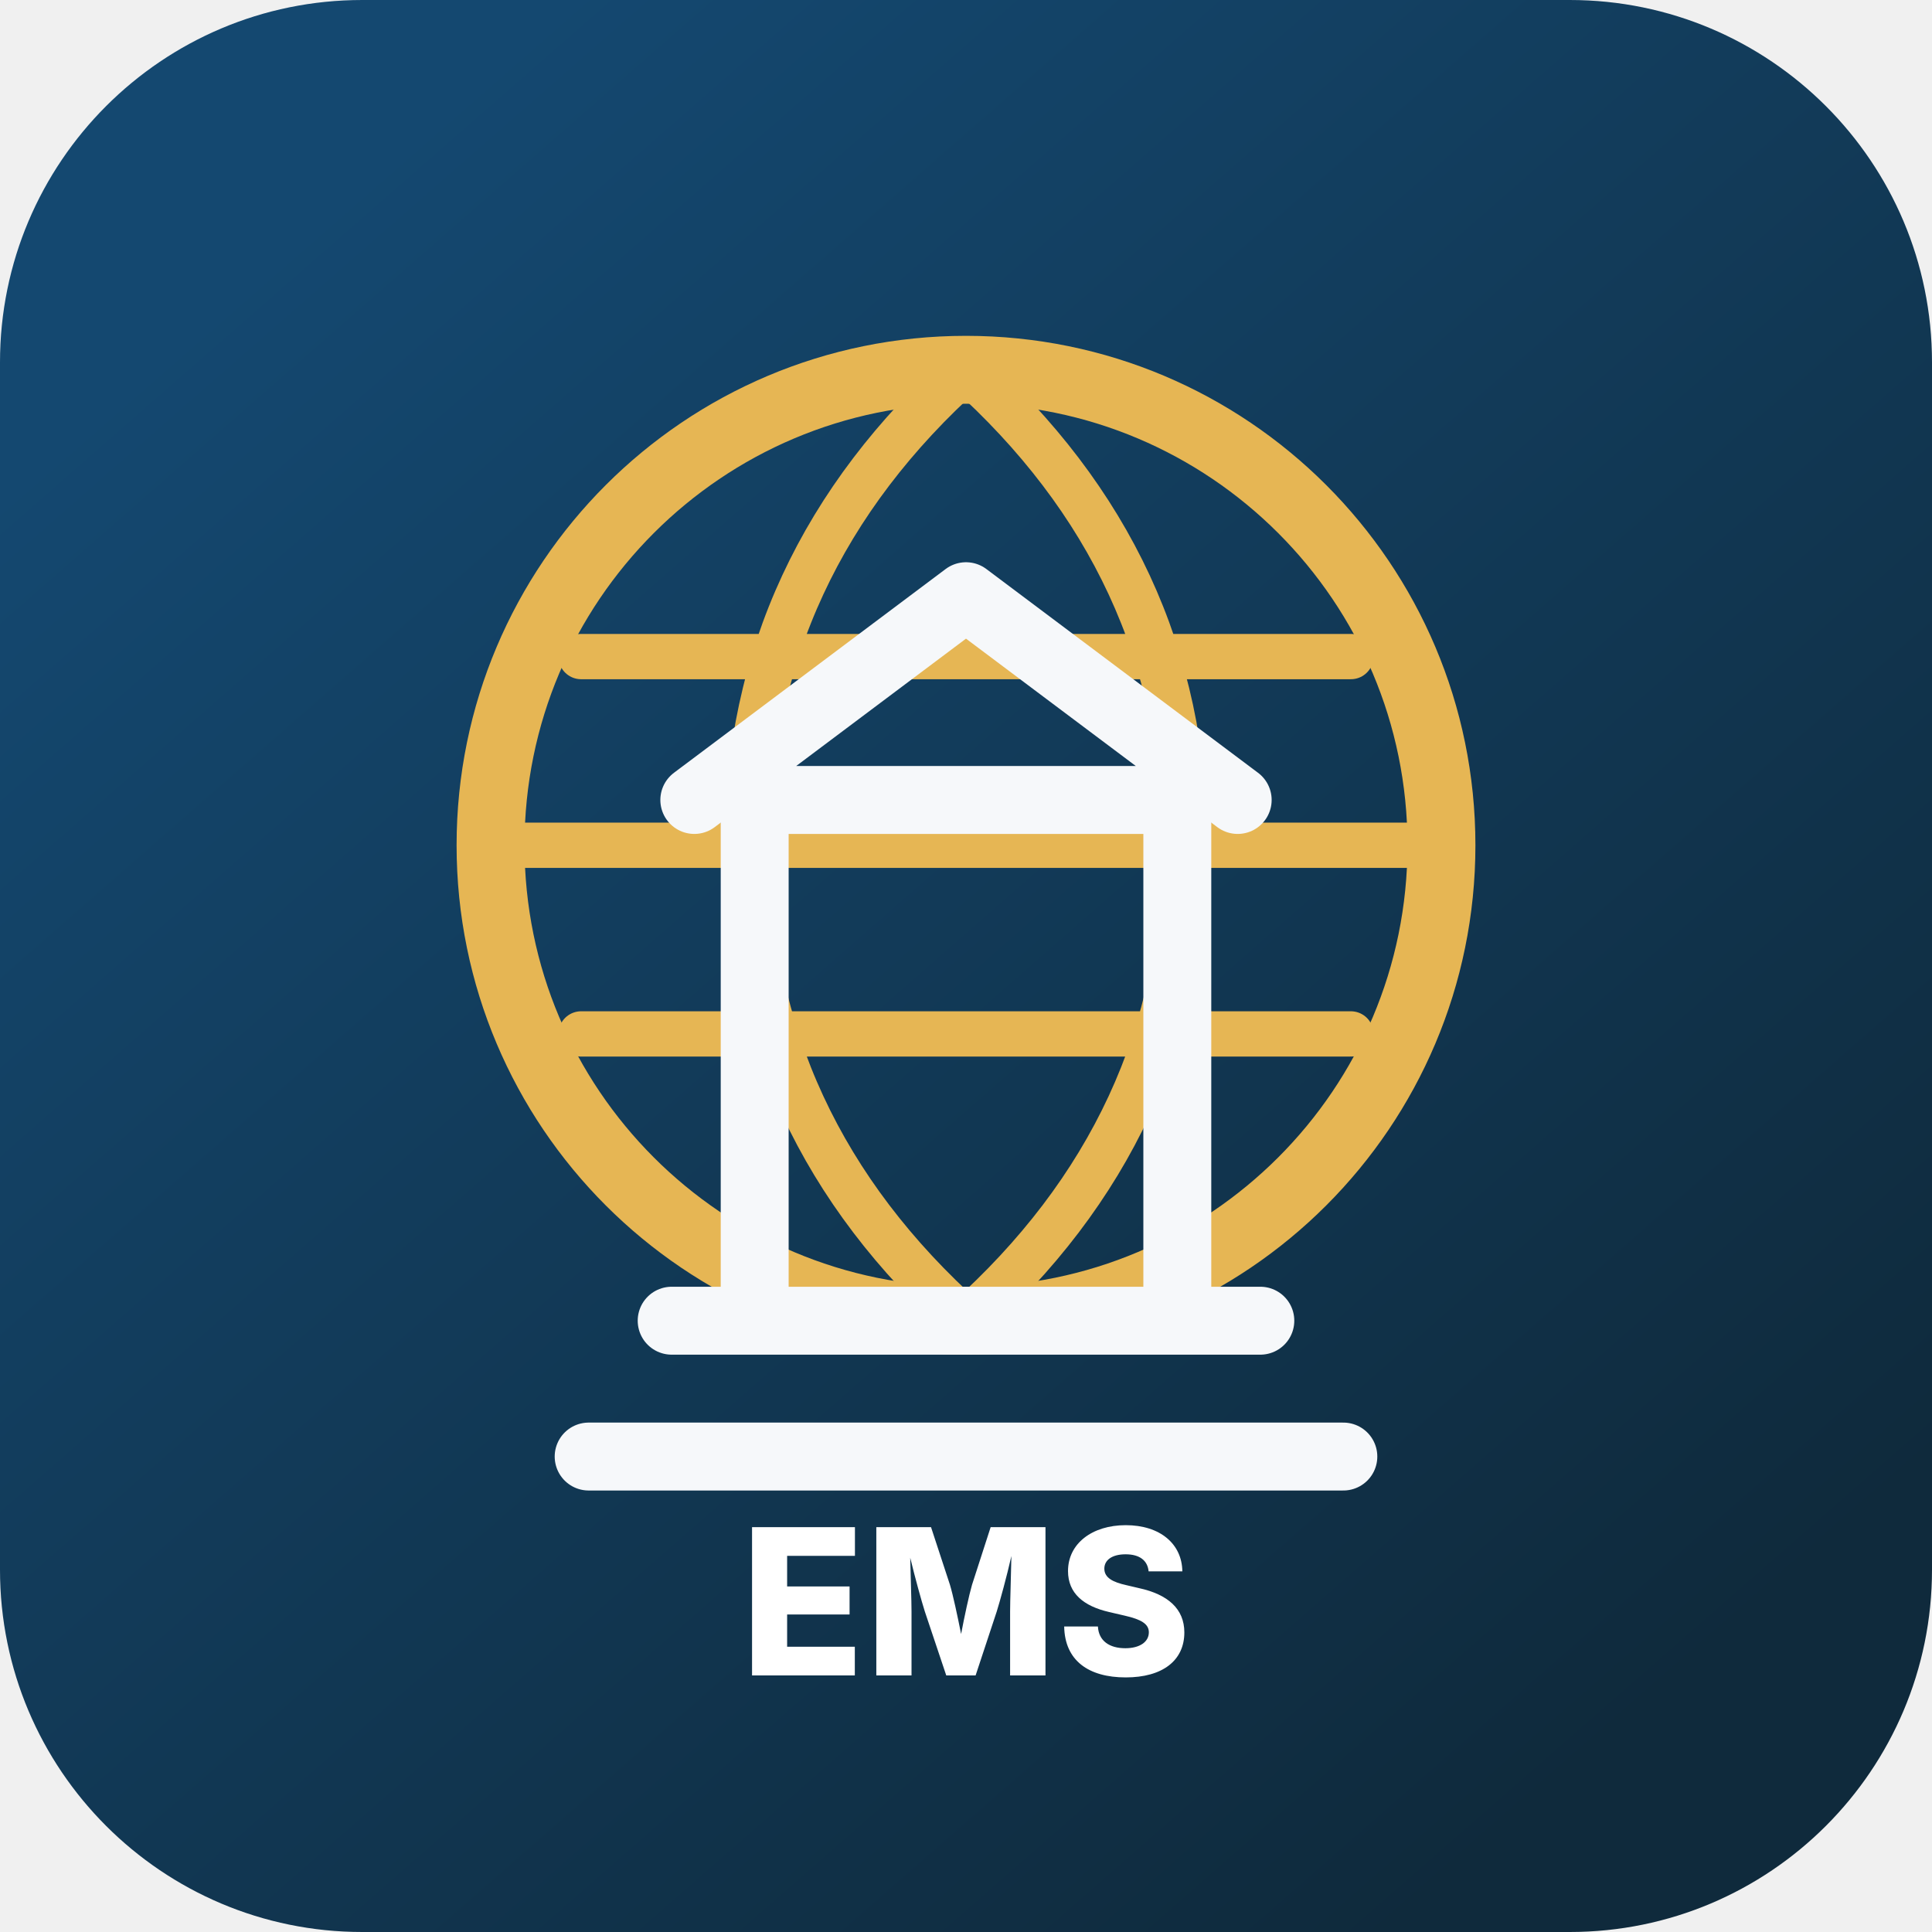
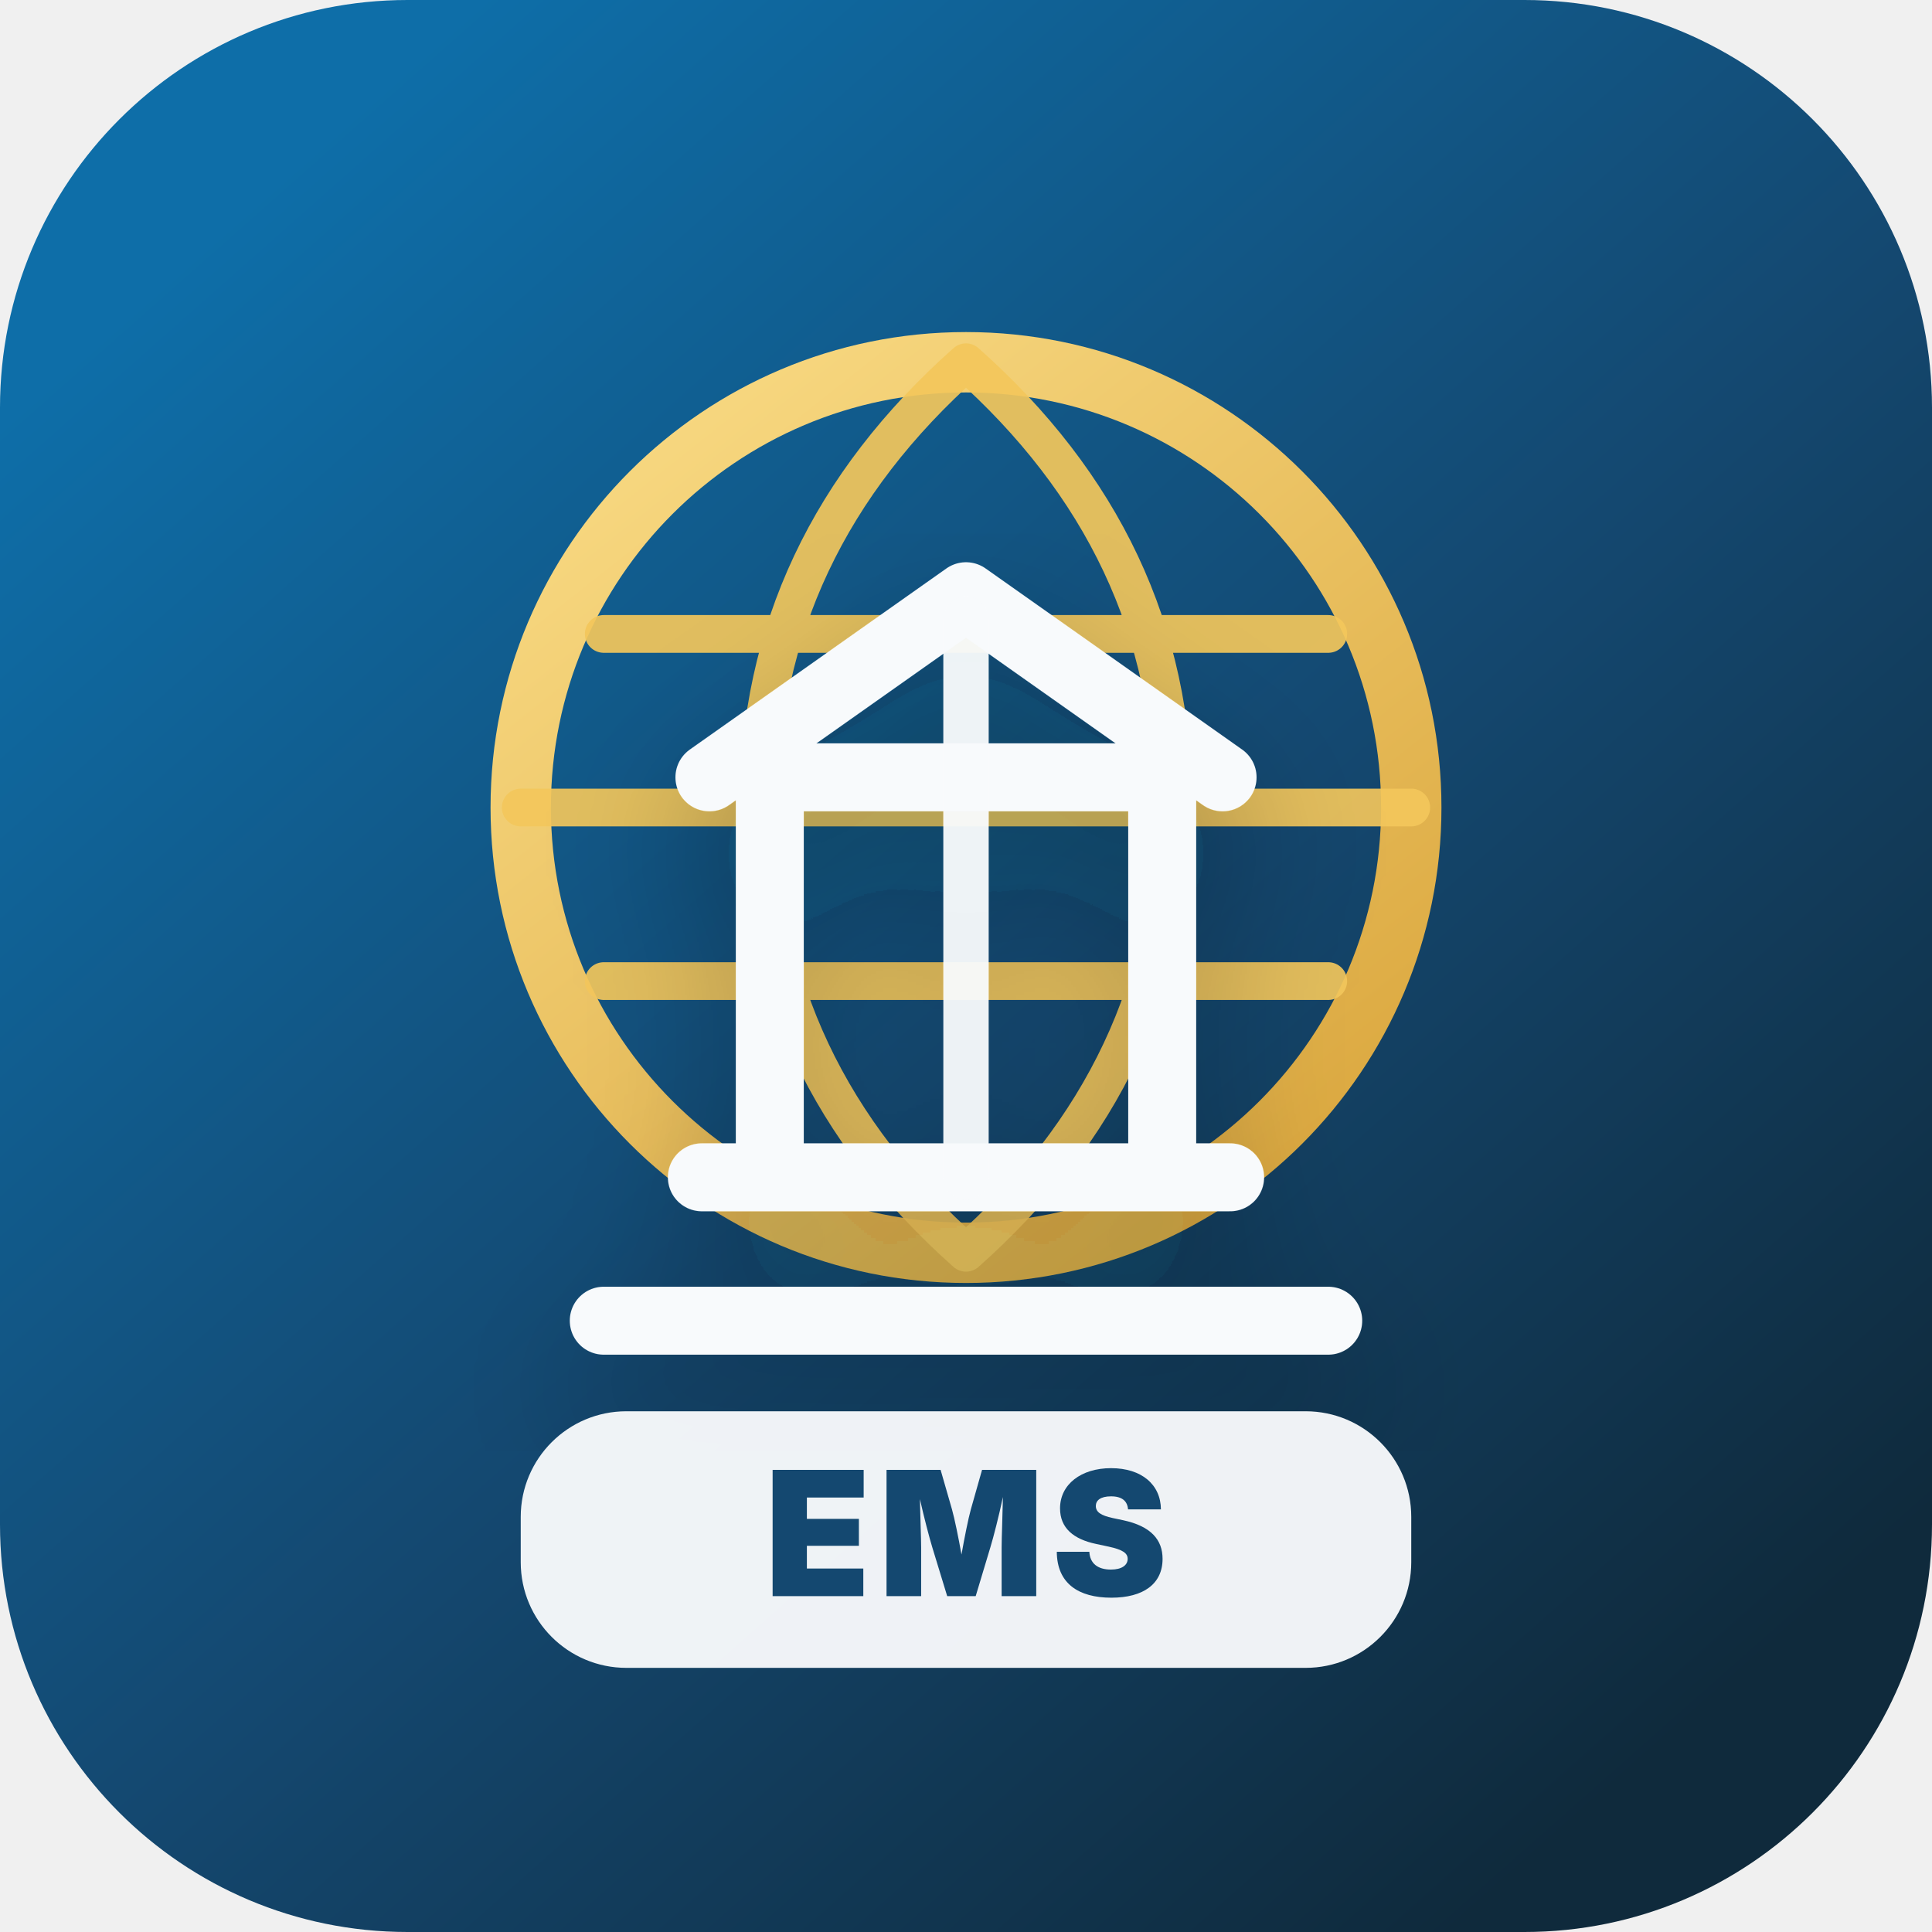
- <svg xmlns="http://www.w3.org/2000/svg" viewBox="0 0 512 512" role="img" aria-label="Embassy Management EMS icon">
+ <svg xmlns="http://www.w3.org/2000/svg" viewBox="0 0 512 512" role="img" aria-label="Embassy Management EMS app icon">
  <defs>
-     <linearGradient id="g" x1="80" y1="60" x2="430" y2="460" gradientUnits="userSpaceOnUse">
-       <stop stop-color="#144870" />
+     <linearGradient id="bg" x1="72" y1="48" x2="440" y2="464" gradientUnits="userSpaceOnUse">
+       <stop offset="0" stop-color="#0e6ea8" />
+       <stop offset="0.54" stop-color="#144870" />
      <stop offset="1" stop-color="#0f2a3c" />
    </linearGradient>
+     <linearGradient id="gold" x1="150" y1="120" x2="370" y2="398" gradientUnits="userSpaceOnUse">
+       <stop offset="0" stop-color="#f8d982" />
+       <stop offset="1" stop-color="#d39a2c" />
+     </linearGradient>
+     <filter id="shadow" x="-18%" y="-18%" width="136%" height="136%" color-interpolation-filters="sRGB">
+       <feDropShadow dx="0" dy="18" stdDeviation="18" flood-color="#071521" flood-opacity="0.28" />
+     </filter>
  </defs>
-   <rect width="512" height="512" rx="96" fill="url(#g)" />
-   <circle cx="256" cy="224" r="126" fill="none" stroke="#e6b654" stroke-width="18" />
-   <path d="M130 224h252M256 98c38 34 58 76 58 126s-20 92-58 126M256 98c-38 34-58 76-58 126s20 92 58 126M154 174h204M154 274h204" fill="none" stroke="#e6b654" stroke-width="12" stroke-linecap="round" />
-   <path d="M156 386h200M178 350h156M200 212h112v138H200zM184 212l72-54 72 54" fill="none" stroke="#f6f8fa" stroke-width="18" stroke-linecap="round" stroke-linejoin="round" />
-   <text x="256" y="444" text-anchor="middle" font-family="Inter,Arial,sans-serif" font-weight="800" font-size="54" fill="#fff">EMS</text>
+   <rect width="512" height="512" rx="108" fill="url(#bg)" />
+   <circle cx="256" cy="214" r="118" fill="none" stroke="url(#gold)" stroke-width="16" />
+   <path d="M138 214h236M256 96c36 32 55 71 55 118s-19 86-55 118M256 96c-36 32-55 71-55 118s19 86 55 118M160 168h192M160 260h192" fill="none" stroke="#f3c75b" stroke-width="10" stroke-linecap="round" opacity="0.92" />
+   <g filter="url(#shadow)">
+     <path d="M160 350h192M186 312h140M204 206h104v106H204zM188 206l68-48 68 48" fill="none" stroke="#f8fafc" stroke-width="18" stroke-linecap="round" stroke-linejoin="round" />
+     <path d="M256 164v148" fill="none" stroke="#f8fafc" stroke-width="12" stroke-linecap="round" opacity="0.95" />
+   </g>
+   <rect x="138" y="374" width="236" height="68" rx="28" fill="#f8fafc" opacity="0.96" />
+   <text x="256" y="423" text-anchor="middle" font-family="Inter, Aptos, Arial, sans-serif" font-weight="850" font-size="46" letter-spacing="2" fill="#144870">EMS</text>
</svg>
